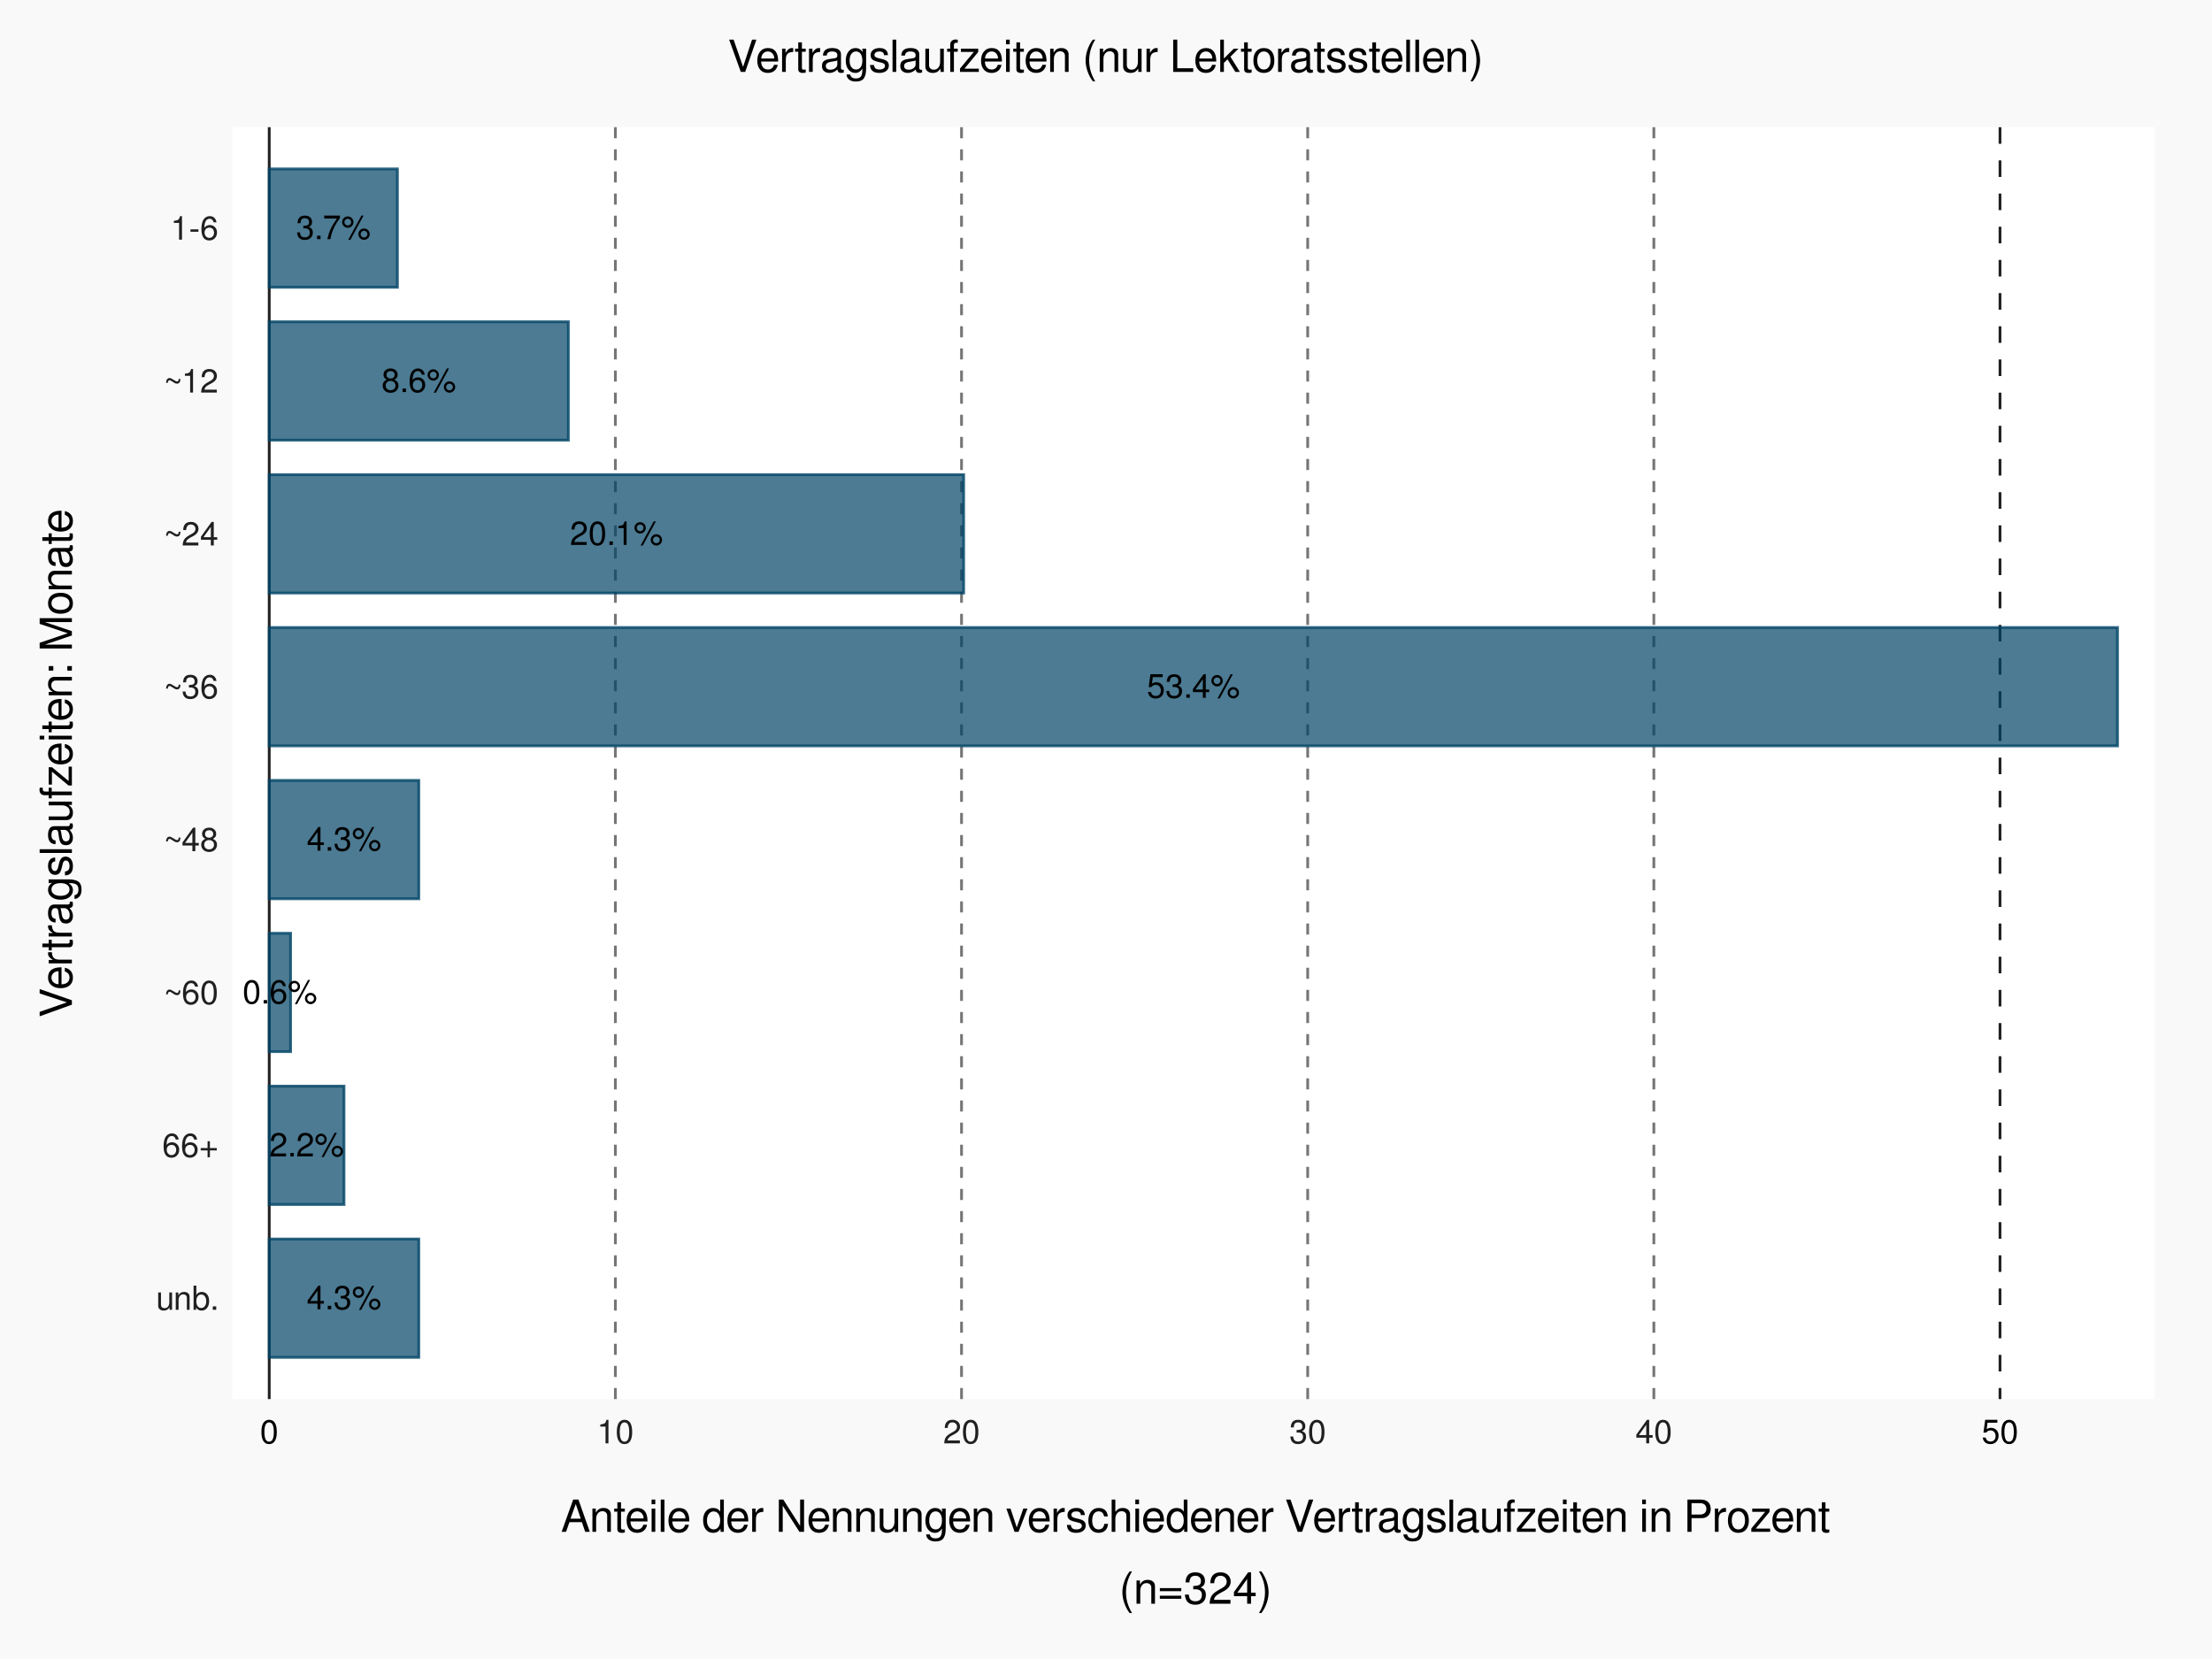
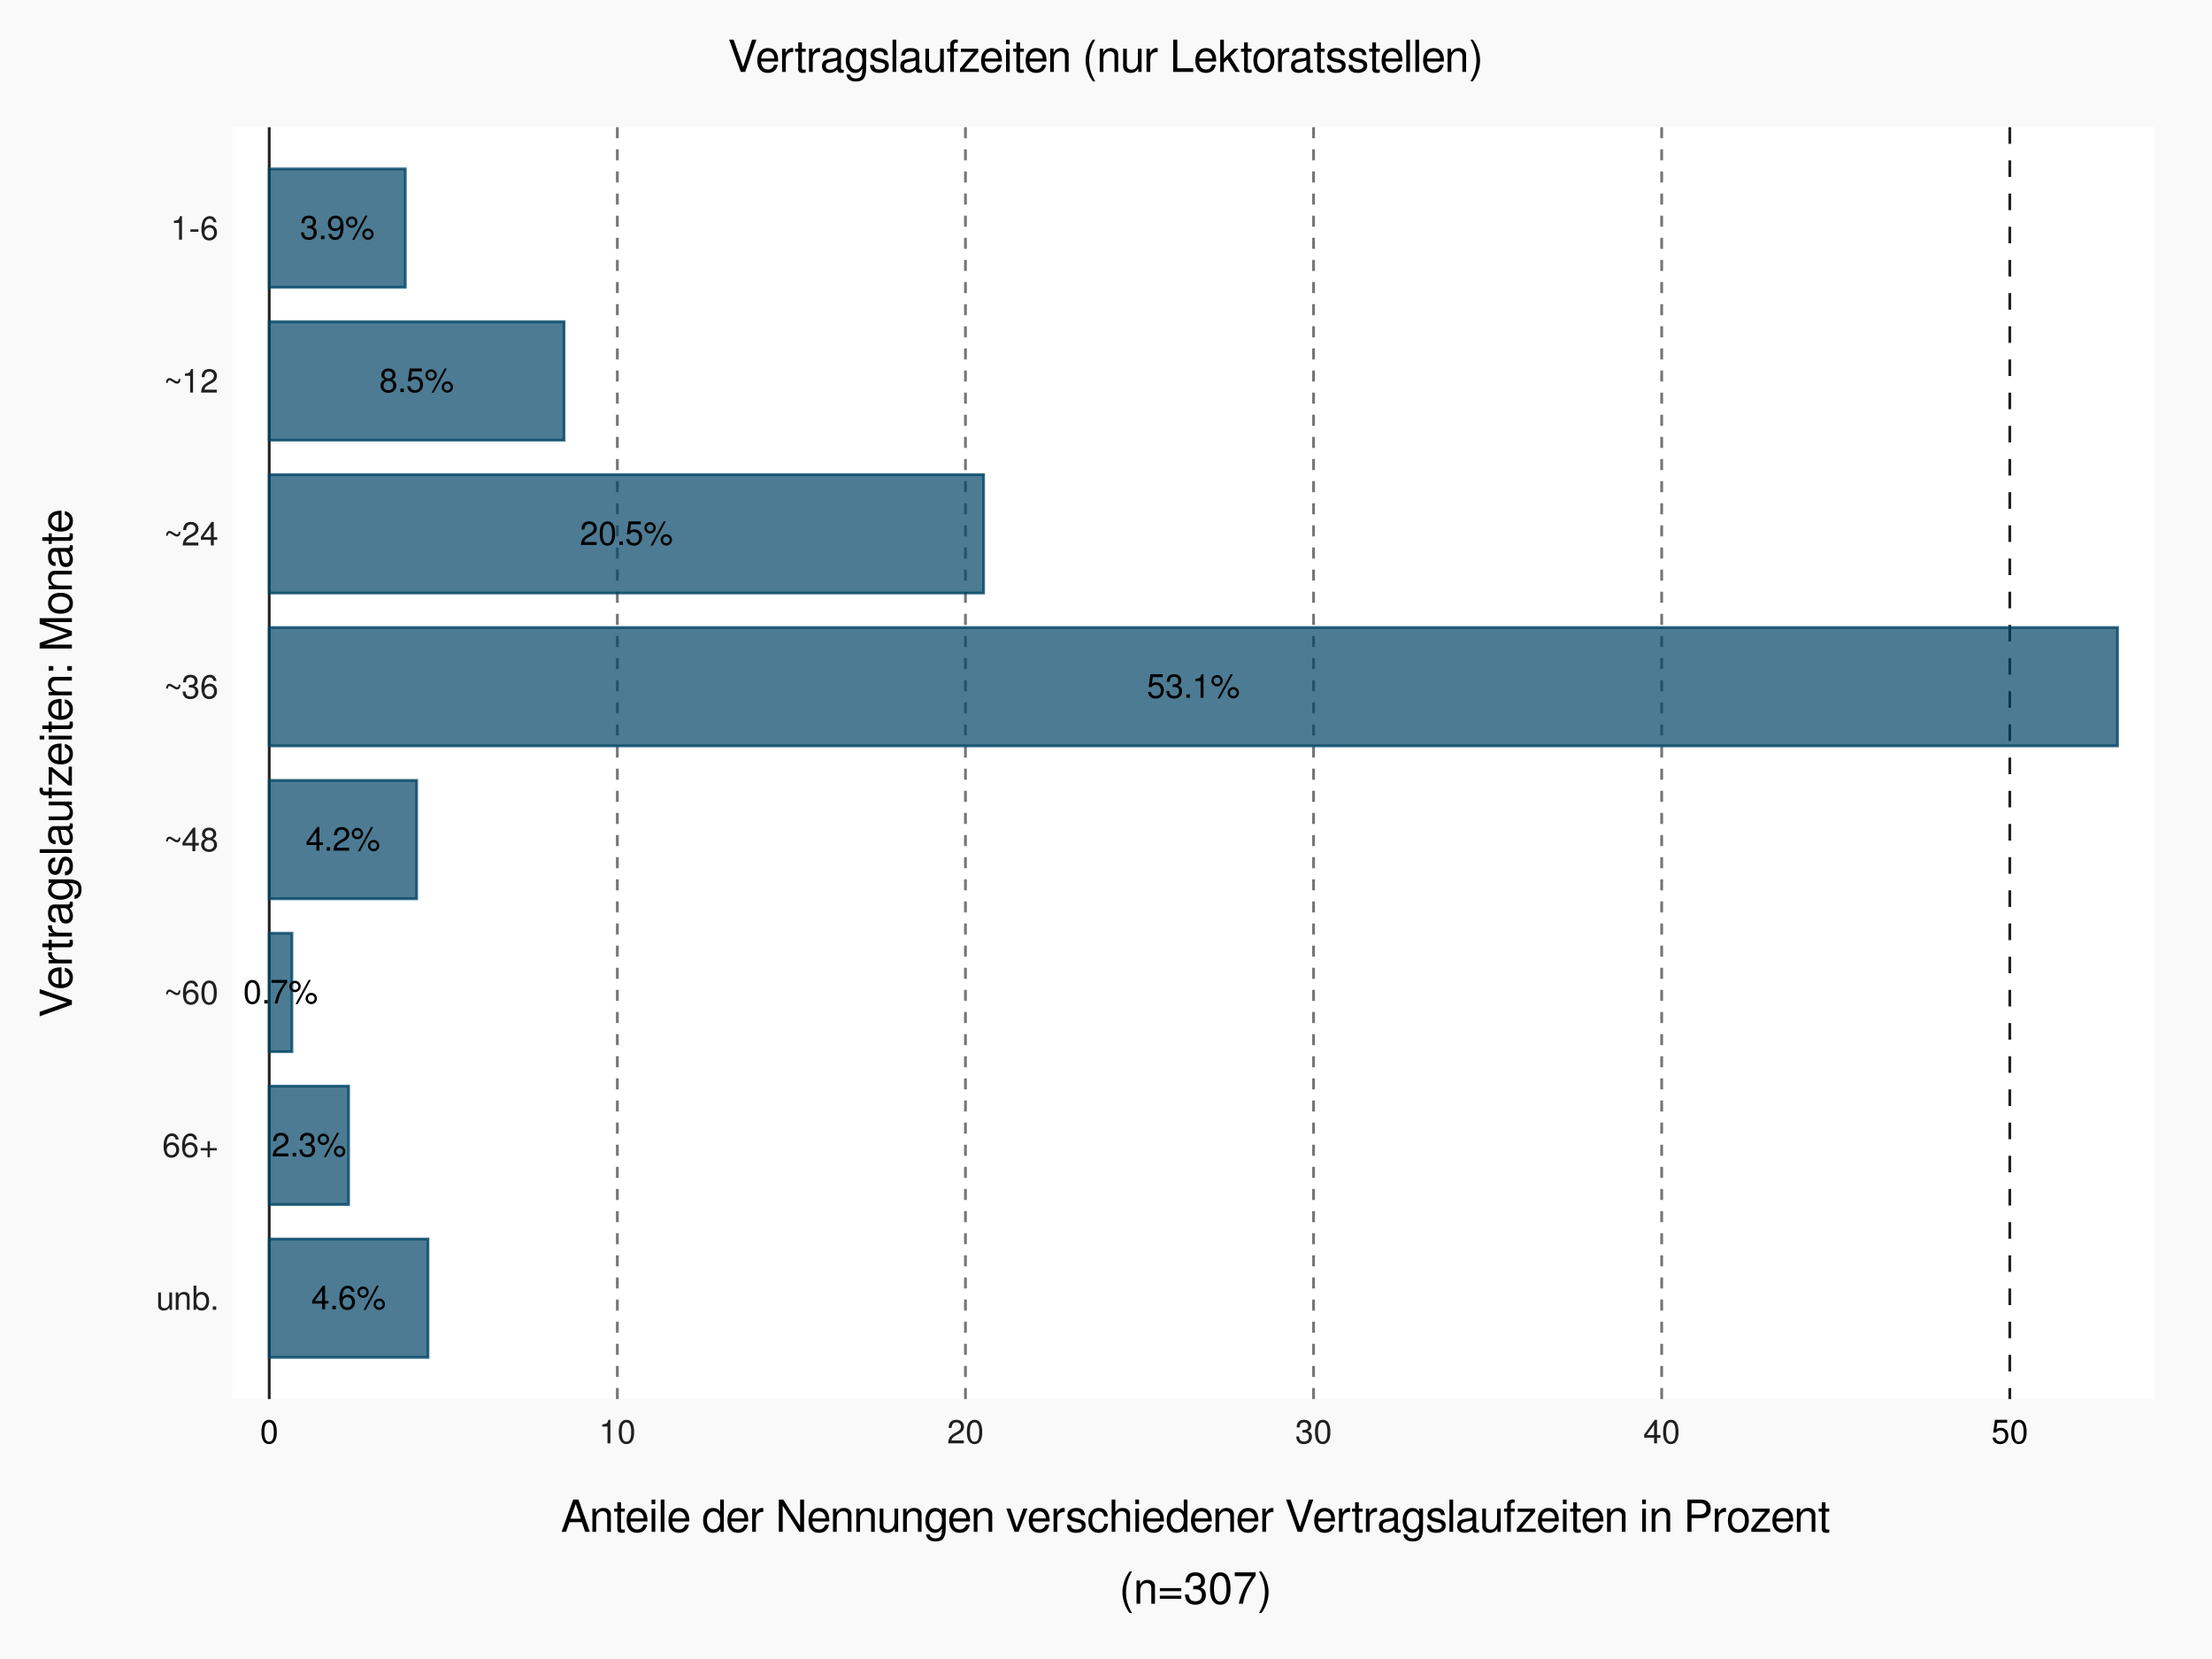
- <svg xmlns="http://www.w3.org/2000/svg" id="chart-d6ca4008-6eba-42a9-82d4-37d2cb6359fa" class="pygal-chart" viewBox="0 0 800 600">
+ <svg xmlns="http://www.w3.org/2000/svg" id="chart-9b6b967c-98e9-42ee-93b4-7c6973561c10" class="pygal-chart" viewBox="0 0 800 600">
  <defs>
-     <style type="text/css">#chart-d6ca4008-6eba-42a9-82d4-37d2cb6359fa{-webkit-user-select:none;-webkit-font-smoothing:antialiased;font-family:FreeSans}#chart-d6ca4008-6eba-42a9-82d4-37d2cb6359fa .title{font-family:FreeSans;font-size:16px}#chart-d6ca4008-6eba-42a9-82d4-37d2cb6359fa .legends .legend text{font-family:FreeSans;font-size:14px}#chart-d6ca4008-6eba-42a9-82d4-37d2cb6359fa .axis text{font-family:FreeSans;font-size:12px}#chart-d6ca4008-6eba-42a9-82d4-37d2cb6359fa .axis text.major{font-family:FreeSans;font-size:12px}#chart-d6ca4008-6eba-42a9-82d4-37d2cb6359fa .text-overlay text.value{font-family:FreeSans;font-size:12px}#chart-d6ca4008-6eba-42a9-82d4-37d2cb6359fa .text-overlay text.label{font-family:FreeSans;font-size:12px}#chart-d6ca4008-6eba-42a9-82d4-37d2cb6359fa .tooltip{font-family:FreeSans;font-size:14px}#chart-d6ca4008-6eba-42a9-82d4-37d2cb6359fa text.no_data{font-family:FreeSans;font-size:64px}
- #chart-d6ca4008-6eba-42a9-82d4-37d2cb6359fa{background-color:rgba(249,249,249,1)}#chart-d6ca4008-6eba-42a9-82d4-37d2cb6359fa path,#chart-d6ca4008-6eba-42a9-82d4-37d2cb6359fa line,#chart-d6ca4008-6eba-42a9-82d4-37d2cb6359fa rect,#chart-d6ca4008-6eba-42a9-82d4-37d2cb6359fa circle{-webkit-transition:150ms;-moz-transition:150ms;transition:150ms}#chart-d6ca4008-6eba-42a9-82d4-37d2cb6359fa .graph &gt; .background{fill:rgba(249,249,249,1)}#chart-d6ca4008-6eba-42a9-82d4-37d2cb6359fa .plot &gt; .background{fill:rgba(255,255,255,1)}#chart-d6ca4008-6eba-42a9-82d4-37d2cb6359fa .graph{fill:rgba(0,0,0,.87)}#chart-d6ca4008-6eba-42a9-82d4-37d2cb6359fa text.no_data{fill:rgba(0,0,0,1)}#chart-d6ca4008-6eba-42a9-82d4-37d2cb6359fa .title{fill:rgba(0,0,0,1)}#chart-d6ca4008-6eba-42a9-82d4-37d2cb6359fa .legends .legend text{fill:rgba(0,0,0,.87)}#chart-d6ca4008-6eba-42a9-82d4-37d2cb6359fa .legends .legend:hover text{fill:rgba(0,0,0,1)}#chart-d6ca4008-6eba-42a9-82d4-37d2cb6359fa .axis .line{stroke:rgba(0,0,0,1)}#chart-d6ca4008-6eba-42a9-82d4-37d2cb6359fa .axis .guide.line{stroke:rgba(0,0,0,.54)}#chart-d6ca4008-6eba-42a9-82d4-37d2cb6359fa .axis .major.line{stroke:rgba(0,0,0,.87)}#chart-d6ca4008-6eba-42a9-82d4-37d2cb6359fa .axis text.major{fill:rgba(0,0,0,1)}#chart-d6ca4008-6eba-42a9-82d4-37d2cb6359fa .axis.y .guides:hover .guide.line,#chart-d6ca4008-6eba-42a9-82d4-37d2cb6359fa .line-graph .axis.x .guides:hover .guide.line,#chart-d6ca4008-6eba-42a9-82d4-37d2cb6359fa .stackedline-graph .axis.x .guides:hover .guide.line,#chart-d6ca4008-6eba-42a9-82d4-37d2cb6359fa .xy-graph .axis.x .guides:hover .guide.line{stroke:rgba(0,0,0,1)}#chart-d6ca4008-6eba-42a9-82d4-37d2cb6359fa .axis .guides:hover text{fill:rgba(0,0,0,1)}#chart-d6ca4008-6eba-42a9-82d4-37d2cb6359fa .reactive{fill-opacity:.7;stroke-opacity:.8}#chart-d6ca4008-6eba-42a9-82d4-37d2cb6359fa .ci{stroke:rgba(0,0,0,.87)}#chart-d6ca4008-6eba-42a9-82d4-37d2cb6359fa .reactive.active,#chart-d6ca4008-6eba-42a9-82d4-37d2cb6359fa .active .reactive{fill-opacity:.8;stroke-opacity:.9;stroke-width:4}#chart-d6ca4008-6eba-42a9-82d4-37d2cb6359fa .ci .reactive.active{stroke-width:1.5}#chart-d6ca4008-6eba-42a9-82d4-37d2cb6359fa .series text{fill:rgba(0,0,0,1)}#chart-d6ca4008-6eba-42a9-82d4-37d2cb6359fa .tooltip rect{fill:rgba(255,255,255,1);stroke:rgba(0,0,0,1);-webkit-transition:opacity 150ms;-moz-transition:opacity 150ms;transition:opacity 150ms}#chart-d6ca4008-6eba-42a9-82d4-37d2cb6359fa .tooltip .label{fill:rgba(0,0,0,.87)}#chart-d6ca4008-6eba-42a9-82d4-37d2cb6359fa .tooltip .label{fill:rgba(0,0,0,.87)}#chart-d6ca4008-6eba-42a9-82d4-37d2cb6359fa .tooltip .legend{font-size:.8em;fill:rgba(0,0,0,.54)}#chart-d6ca4008-6eba-42a9-82d4-37d2cb6359fa .tooltip .x_label{font-size:.6em;fill:rgba(0,0,0,1)}#chart-d6ca4008-6eba-42a9-82d4-37d2cb6359fa .tooltip .xlink{font-size:.5em;text-decoration:underline}#chart-d6ca4008-6eba-42a9-82d4-37d2cb6359fa .tooltip .value{font-size:1.5em}#chart-d6ca4008-6eba-42a9-82d4-37d2cb6359fa .bound{font-size:.5em}#chart-d6ca4008-6eba-42a9-82d4-37d2cb6359fa .max-value{font-size:.75em;fill:rgba(0,0,0,.54)}#chart-d6ca4008-6eba-42a9-82d4-37d2cb6359fa .map-element{fill:rgba(255,255,255,1);stroke:rgba(0,0,0,.54) !important}#chart-d6ca4008-6eba-42a9-82d4-37d2cb6359fa .map-element .reactive{fill-opacity:inherit;stroke-opacity:inherit}#chart-d6ca4008-6eba-42a9-82d4-37d2cb6359fa .color-0,#chart-d6ca4008-6eba-42a9-82d4-37d2cb6359fa .color-0 a:visited{stroke:#004466;fill:#004466}#chart-d6ca4008-6eba-42a9-82d4-37d2cb6359fa .text-overlay .color-0 text{fill:black}
- #chart-d6ca4008-6eba-42a9-82d4-37d2cb6359fa text.no_data{text-anchor:middle}#chart-d6ca4008-6eba-42a9-82d4-37d2cb6359fa .guide.line{fill:none}#chart-d6ca4008-6eba-42a9-82d4-37d2cb6359fa .centered{text-anchor:middle}#chart-d6ca4008-6eba-42a9-82d4-37d2cb6359fa .title{text-anchor:middle}#chart-d6ca4008-6eba-42a9-82d4-37d2cb6359fa .legends .legend text{fill-opacity:1}#chart-d6ca4008-6eba-42a9-82d4-37d2cb6359fa .axis.x text{text-anchor:middle}#chart-d6ca4008-6eba-42a9-82d4-37d2cb6359fa .axis.x:not(.web) text[transform]{text-anchor:start}#chart-d6ca4008-6eba-42a9-82d4-37d2cb6359fa .axis.x:not(.web) text[transform].backwards{text-anchor:end}#chart-d6ca4008-6eba-42a9-82d4-37d2cb6359fa .axis.y text{text-anchor:end}#chart-d6ca4008-6eba-42a9-82d4-37d2cb6359fa .axis.y text[transform].backwards{text-anchor:start}#chart-d6ca4008-6eba-42a9-82d4-37d2cb6359fa .axis.y2 text{text-anchor:start}#chart-d6ca4008-6eba-42a9-82d4-37d2cb6359fa .axis.y2 text[transform].backwards{text-anchor:end}#chart-d6ca4008-6eba-42a9-82d4-37d2cb6359fa .axis .guide.line{stroke-dasharray:4,4}#chart-d6ca4008-6eba-42a9-82d4-37d2cb6359fa .axis .major.guide.line{stroke-dasharray:6,6}#chart-d6ca4008-6eba-42a9-82d4-37d2cb6359fa .horizontal .axis.y .guide.line,#chart-d6ca4008-6eba-42a9-82d4-37d2cb6359fa .horizontal .axis.y2 .guide.line,#chart-d6ca4008-6eba-42a9-82d4-37d2cb6359fa .vertical .axis.x .guide.line{opacity:0}#chart-d6ca4008-6eba-42a9-82d4-37d2cb6359fa .horizontal .axis.always_show .guide.line,#chart-d6ca4008-6eba-42a9-82d4-37d2cb6359fa .vertical .axis.always_show .guide.line{opacity:1 !important}#chart-d6ca4008-6eba-42a9-82d4-37d2cb6359fa .axis.y .guides:hover .guide.line,#chart-d6ca4008-6eba-42a9-82d4-37d2cb6359fa .axis.y2 .guides:hover .guide.line,#chart-d6ca4008-6eba-42a9-82d4-37d2cb6359fa .axis.x .guides:hover .guide.line{opacity:1}#chart-d6ca4008-6eba-42a9-82d4-37d2cb6359fa .axis .guides:hover text{opacity:1}#chart-d6ca4008-6eba-42a9-82d4-37d2cb6359fa .nofill{fill:none}#chart-d6ca4008-6eba-42a9-82d4-37d2cb6359fa .subtle-fill{fill-opacity:.2}#chart-d6ca4008-6eba-42a9-82d4-37d2cb6359fa .dot{stroke-width:1px;fill-opacity:1}#chart-d6ca4008-6eba-42a9-82d4-37d2cb6359fa .dot.active{stroke-width:5px}#chart-d6ca4008-6eba-42a9-82d4-37d2cb6359fa .dot.negative{fill:transparent}#chart-d6ca4008-6eba-42a9-82d4-37d2cb6359fa text,#chart-d6ca4008-6eba-42a9-82d4-37d2cb6359fa tspan{stroke:none !important}#chart-d6ca4008-6eba-42a9-82d4-37d2cb6359fa .series text.active{opacity:1}#chart-d6ca4008-6eba-42a9-82d4-37d2cb6359fa .tooltip rect{fill-opacity:.95;stroke-width:.5}#chart-d6ca4008-6eba-42a9-82d4-37d2cb6359fa .tooltip text{fill-opacity:1}#chart-d6ca4008-6eba-42a9-82d4-37d2cb6359fa .showable{visibility:hidden}#chart-d6ca4008-6eba-42a9-82d4-37d2cb6359fa .showable.shown{visibility:visible}#chart-d6ca4008-6eba-42a9-82d4-37d2cb6359fa .gauge-background{fill:rgba(229,229,229,1);stroke:none}#chart-d6ca4008-6eba-42a9-82d4-37d2cb6359fa .bg-lines{stroke:rgba(249,249,249,1);stroke-width:2px}</style>
+     <style type="text/css">#chart-9b6b967c-98e9-42ee-93b4-7c6973561c10{-webkit-user-select:none;-webkit-font-smoothing:antialiased;font-family:FreeSans}#chart-9b6b967c-98e9-42ee-93b4-7c6973561c10 .title{font-family:FreeSans;font-size:16px}#chart-9b6b967c-98e9-42ee-93b4-7c6973561c10 .legends .legend text{font-family:FreeSans;font-size:14px}#chart-9b6b967c-98e9-42ee-93b4-7c6973561c10 .axis text{font-family:FreeSans;font-size:12px}#chart-9b6b967c-98e9-42ee-93b4-7c6973561c10 .axis text.major{font-family:FreeSans;font-size:12px}#chart-9b6b967c-98e9-42ee-93b4-7c6973561c10 .text-overlay text.value{font-family:FreeSans;font-size:12px}#chart-9b6b967c-98e9-42ee-93b4-7c6973561c10 .text-overlay text.label{font-family:FreeSans;font-size:12px}#chart-9b6b967c-98e9-42ee-93b4-7c6973561c10 .tooltip{font-family:FreeSans;font-size:14px}#chart-9b6b967c-98e9-42ee-93b4-7c6973561c10 text.no_data{font-family:FreeSans;font-size:64px}
+ #chart-9b6b967c-98e9-42ee-93b4-7c6973561c10{background-color:rgba(249,249,249,1)}#chart-9b6b967c-98e9-42ee-93b4-7c6973561c10 path,#chart-9b6b967c-98e9-42ee-93b4-7c6973561c10 line,#chart-9b6b967c-98e9-42ee-93b4-7c6973561c10 rect,#chart-9b6b967c-98e9-42ee-93b4-7c6973561c10 circle{-webkit-transition:150ms;-moz-transition:150ms;transition:150ms}#chart-9b6b967c-98e9-42ee-93b4-7c6973561c10 .graph &gt; .background{fill:rgba(249,249,249,1)}#chart-9b6b967c-98e9-42ee-93b4-7c6973561c10 .plot &gt; .background{fill:rgba(255,255,255,1)}#chart-9b6b967c-98e9-42ee-93b4-7c6973561c10 .graph{fill:rgba(0,0,0,.87)}#chart-9b6b967c-98e9-42ee-93b4-7c6973561c10 text.no_data{fill:rgba(0,0,0,1)}#chart-9b6b967c-98e9-42ee-93b4-7c6973561c10 .title{fill:rgba(0,0,0,1)}#chart-9b6b967c-98e9-42ee-93b4-7c6973561c10 .legends .legend text{fill:rgba(0,0,0,.87)}#chart-9b6b967c-98e9-42ee-93b4-7c6973561c10 .legends .legend:hover text{fill:rgba(0,0,0,1)}#chart-9b6b967c-98e9-42ee-93b4-7c6973561c10 .axis .line{stroke:rgba(0,0,0,1)}#chart-9b6b967c-98e9-42ee-93b4-7c6973561c10 .axis .guide.line{stroke:rgba(0,0,0,.54)}#chart-9b6b967c-98e9-42ee-93b4-7c6973561c10 .axis .major.line{stroke:rgba(0,0,0,.87)}#chart-9b6b967c-98e9-42ee-93b4-7c6973561c10 .axis text.major{fill:rgba(0,0,0,1)}#chart-9b6b967c-98e9-42ee-93b4-7c6973561c10 .axis.y .guides:hover .guide.line,#chart-9b6b967c-98e9-42ee-93b4-7c6973561c10 .line-graph .axis.x .guides:hover .guide.line,#chart-9b6b967c-98e9-42ee-93b4-7c6973561c10 .stackedline-graph .axis.x .guides:hover .guide.line,#chart-9b6b967c-98e9-42ee-93b4-7c6973561c10 .xy-graph .axis.x .guides:hover .guide.line{stroke:rgba(0,0,0,1)}#chart-9b6b967c-98e9-42ee-93b4-7c6973561c10 .axis .guides:hover text{fill:rgba(0,0,0,1)}#chart-9b6b967c-98e9-42ee-93b4-7c6973561c10 .reactive{fill-opacity:.7;stroke-opacity:.8}#chart-9b6b967c-98e9-42ee-93b4-7c6973561c10 .ci{stroke:rgba(0,0,0,.87)}#chart-9b6b967c-98e9-42ee-93b4-7c6973561c10 .reactive.active,#chart-9b6b967c-98e9-42ee-93b4-7c6973561c10 .active .reactive{fill-opacity:.8;stroke-opacity:.9;stroke-width:4}#chart-9b6b967c-98e9-42ee-93b4-7c6973561c10 .ci .reactive.active{stroke-width:1.5}#chart-9b6b967c-98e9-42ee-93b4-7c6973561c10 .series text{fill:rgba(0,0,0,1)}#chart-9b6b967c-98e9-42ee-93b4-7c6973561c10 .tooltip rect{fill:rgba(255,255,255,1);stroke:rgba(0,0,0,1);-webkit-transition:opacity 150ms;-moz-transition:opacity 150ms;transition:opacity 150ms}#chart-9b6b967c-98e9-42ee-93b4-7c6973561c10 .tooltip .label{fill:rgba(0,0,0,.87)}#chart-9b6b967c-98e9-42ee-93b4-7c6973561c10 .tooltip .label{fill:rgba(0,0,0,.87)}#chart-9b6b967c-98e9-42ee-93b4-7c6973561c10 .tooltip .legend{font-size:.8em;fill:rgba(0,0,0,.54)}#chart-9b6b967c-98e9-42ee-93b4-7c6973561c10 .tooltip .x_label{font-size:.6em;fill:rgba(0,0,0,1)}#chart-9b6b967c-98e9-42ee-93b4-7c6973561c10 .tooltip .xlink{font-size:.5em;text-decoration:underline}#chart-9b6b967c-98e9-42ee-93b4-7c6973561c10 .tooltip .value{font-size:1.5em}#chart-9b6b967c-98e9-42ee-93b4-7c6973561c10 .bound{font-size:.5em}#chart-9b6b967c-98e9-42ee-93b4-7c6973561c10 .max-value{font-size:.75em;fill:rgba(0,0,0,.54)}#chart-9b6b967c-98e9-42ee-93b4-7c6973561c10 .map-element{fill:rgba(255,255,255,1);stroke:rgba(0,0,0,.54) !important}#chart-9b6b967c-98e9-42ee-93b4-7c6973561c10 .map-element .reactive{fill-opacity:inherit;stroke-opacity:inherit}#chart-9b6b967c-98e9-42ee-93b4-7c6973561c10 .color-0,#chart-9b6b967c-98e9-42ee-93b4-7c6973561c10 .color-0 a:visited{stroke:#004466;fill:#004466}#chart-9b6b967c-98e9-42ee-93b4-7c6973561c10 .text-overlay .color-0 text{fill:black}
+ #chart-9b6b967c-98e9-42ee-93b4-7c6973561c10 text.no_data{text-anchor:middle}#chart-9b6b967c-98e9-42ee-93b4-7c6973561c10 .guide.line{fill:none}#chart-9b6b967c-98e9-42ee-93b4-7c6973561c10 .centered{text-anchor:middle}#chart-9b6b967c-98e9-42ee-93b4-7c6973561c10 .title{text-anchor:middle}#chart-9b6b967c-98e9-42ee-93b4-7c6973561c10 .legends .legend text{fill-opacity:1}#chart-9b6b967c-98e9-42ee-93b4-7c6973561c10 .axis.x text{text-anchor:middle}#chart-9b6b967c-98e9-42ee-93b4-7c6973561c10 .axis.x:not(.web) text[transform]{text-anchor:start}#chart-9b6b967c-98e9-42ee-93b4-7c6973561c10 .axis.x:not(.web) text[transform].backwards{text-anchor:end}#chart-9b6b967c-98e9-42ee-93b4-7c6973561c10 .axis.y text{text-anchor:end}#chart-9b6b967c-98e9-42ee-93b4-7c6973561c10 .axis.y text[transform].backwards{text-anchor:start}#chart-9b6b967c-98e9-42ee-93b4-7c6973561c10 .axis.y2 text{text-anchor:start}#chart-9b6b967c-98e9-42ee-93b4-7c6973561c10 .axis.y2 text[transform].backwards{text-anchor:end}#chart-9b6b967c-98e9-42ee-93b4-7c6973561c10 .axis .guide.line{stroke-dasharray:4,4}#chart-9b6b967c-98e9-42ee-93b4-7c6973561c10 .axis .major.guide.line{stroke-dasharray:6,6}#chart-9b6b967c-98e9-42ee-93b4-7c6973561c10 .horizontal .axis.y .guide.line,#chart-9b6b967c-98e9-42ee-93b4-7c6973561c10 .horizontal .axis.y2 .guide.line,#chart-9b6b967c-98e9-42ee-93b4-7c6973561c10 .vertical .axis.x .guide.line{opacity:0}#chart-9b6b967c-98e9-42ee-93b4-7c6973561c10 .horizontal .axis.always_show .guide.line,#chart-9b6b967c-98e9-42ee-93b4-7c6973561c10 .vertical .axis.always_show .guide.line{opacity:1 !important}#chart-9b6b967c-98e9-42ee-93b4-7c6973561c10 .axis.y .guides:hover .guide.line,#chart-9b6b967c-98e9-42ee-93b4-7c6973561c10 .axis.y2 .guides:hover .guide.line,#chart-9b6b967c-98e9-42ee-93b4-7c6973561c10 .axis.x .guides:hover .guide.line{opacity:1}#chart-9b6b967c-98e9-42ee-93b4-7c6973561c10 .axis .guides:hover text{opacity:1}#chart-9b6b967c-98e9-42ee-93b4-7c6973561c10 .nofill{fill:none}#chart-9b6b967c-98e9-42ee-93b4-7c6973561c10 .subtle-fill{fill-opacity:.2}#chart-9b6b967c-98e9-42ee-93b4-7c6973561c10 .dot{stroke-width:1px;fill-opacity:1}#chart-9b6b967c-98e9-42ee-93b4-7c6973561c10 .dot.active{stroke-width:5px}#chart-9b6b967c-98e9-42ee-93b4-7c6973561c10 .dot.negative{fill:transparent}#chart-9b6b967c-98e9-42ee-93b4-7c6973561c10 text,#chart-9b6b967c-98e9-42ee-93b4-7c6973561c10 tspan{stroke:none !important}#chart-9b6b967c-98e9-42ee-93b4-7c6973561c10 .series text.active{opacity:1}#chart-9b6b967c-98e9-42ee-93b4-7c6973561c10 .tooltip rect{fill-opacity:.95;stroke-width:.5}#chart-9b6b967c-98e9-42ee-93b4-7c6973561c10 .tooltip text{fill-opacity:1}#chart-9b6b967c-98e9-42ee-93b4-7c6973561c10 .showable{visibility:hidden}#chart-9b6b967c-98e9-42ee-93b4-7c6973561c10 .showable.shown{visibility:visible}#chart-9b6b967c-98e9-42ee-93b4-7c6973561c10 .gauge-background{fill:rgba(229,229,229,1);stroke:none}#chart-9b6b967c-98e9-42ee-93b4-7c6973561c10 .bg-lines{stroke:rgba(249,249,249,1);stroke-width:2px}</style>
  </defs>
  <g class="graph horizontalbar-graph horizontal">
    <rect x="0" y="0" width="800" height="600" class="background" />
    <g transform="translate(84, 46)" class="plot">
      <rect x="0" y="0" width="695.2" height="460" class="background" />
      <g class="axis y">
        <g class="guides">
          <text x="-5" y="427.71" class="">unb.</text>
        </g>
        <g class="guides">
          <text x="-5" y="372.421" class="">66+</text>
        </g>
        <g class="guides">
          <text x="-5" y="317.133" class="">~60</text>
        </g>
        <g class="guides">
          <text x="-5" y="261.844" class="">~48</text>
        </g>
        <g class="guides">
          <text x="-5" y="206.556" class="">~36</text>
        </g>
        <g class="guides">
          <text x="-5" y="151.267" class="">~24</text>
        </g>
        <g class="guides">
          <text x="-5" y="95.979" class="">~12</text>
        </g>
        <g class="guides">
          <text x="-5" y="40.69" class="">1-6</text>
        </g>
      </g>
      <g class="axis x always_show">
        <g class="guides">
          <path d="M13.369 0 v460" class="axis major line" />
          <text x="13.369" y="476.0" class="major">0</text>
        </g>
        <g class="guides">
-           <path d="M138.561 0 v460" class="guide line" />
-           <text x="138.561" y="476.0" class="">10</text>
+           <path d="M139.27 0 v460" class="guide line" />
+           <text x="139.27" y="476.0" class="">10</text>
        </g>
        <g class="guides">
-           <path d="M263.753 0 v460" class="guide line" />
-           <text x="263.753" y="476.0" class="">20</text>
+           <path d="M265.17 0 v460" class="guide line" />
+           <text x="265.17" y="476.0" class="">20</text>
        </g>
        <g class="guides">
-           <path d="M388.944 0 v460" class="guide line" />
-           <text x="388.944" y="476.0" class="">30</text>
+           <path d="M391.071 0 v460" class="guide line" />
+           <text x="391.071" y="476.0" class="">30</text>
        </g>
        <g class="guides">
-           <path d="M514.136 0 v460" class="guide line" />
-           <text x="514.136" y="476.0" class="">40</text>
+           <path d="M516.971 0 v460" class="guide line" />
+           <text x="516.971" y="476.0" class="">40</text>
        </g>
        <g class="guides">
-           <path d="M639.327 0 v460" class="major guide line" />
-           <text x="639.327" y="476.0" class="major">50</text>
+           <path d="M642.871 0 v460" class="major guide line" />
+           <text x="642.871" y="476.0" class="major">50</text>
        </g>
      </g>
      <g class="series serie-0 color-0">
        <g class="bars">
          <g class="bar">
-             <rect x="13.369" y="402.102" rx="0" ry="0" width="54.095" height="42.815" class="rect reactive tooltip-trigger" />
+             <rect x="13.369" y="402.102" rx="0" ry="0" width="57.414" height="42.815" class="rect reactive tooltip-trigger" />
          </g>
          <g class="bar">
-             <rect x="13.369" y="346.813" rx="0" ry="0" width="27.048" height="42.815" class="rect reactive tooltip-trigger" />
+             <rect x="13.369" y="346.813" rx="0" ry="0" width="28.707" height="42.815" class="rect reactive tooltip-trigger" />
          </g>
          <g class="bar">
-             <rect x="13.369" y="291.525" rx="0" ry="0" width="7.728" height="42.815" class="rect reactive tooltip-trigger" />
+             <rect x="13.369" y="291.525" rx="0" ry="0" width="8.202" height="42.815" class="rect reactive tooltip-trigger" />
          </g>
          <g class="bar">
-             <rect x="13.369" y="236.237" rx="0" ry="0" width="54.095" height="42.815" class="rect reactive tooltip-trigger" />
+             <rect x="13.369" y="236.237" rx="0" ry="0" width="53.313" height="42.815" class="rect reactive tooltip-trigger" />
          </g>
          <g class="bar">
            <rect x="13.369" y="180.948" rx="0" ry="0" width="668.462" height="42.815" class="rect reactive tooltip-trigger" />
          </g>
          <g class="bar">
-             <rect x="13.369" y="125.66" rx="0" ry="0" width="251.156" height="42.815" class="rect reactive tooltip-trigger" />
+             <rect x="13.369" y="125.66" rx="0" ry="0" width="258.362" height="42.815" class="rect reactive tooltip-trigger" />
          </g>
          <g class="bar">
-             <rect x="13.369" y="70.371" rx="0" ry="0" width="108.19" height="42.815" class="rect reactive tooltip-trigger" />
+             <rect x="13.369" y="70.371" rx="0" ry="0" width="106.626" height="42.815" class="rect reactive tooltip-trigger" />
          </g>
          <g class="bar">
-             <rect x="13.369" y="15.083" rx="0" ry="0" width="46.367" height="42.815" class="rect reactive tooltip-trigger" />
+             <rect x="13.369" y="15.083" rx="0" ry="0" width="49.212" height="42.815" class="rect reactive tooltip-trigger" />
          </g>
        </g>
      </g>
    </g>
    <g class="titles">
      <text x="400.0" y="26" class="title plot_title">Vertragslaufzeiten (nur Lektoratsstellen)</text>
      <text x="432.4" y="554" class="title">Anteile der Nennungen verschiedener Vertragslaufzeiten in Prozent</text>
-       <text x="432.4" y="580" class="title">(n=324)</text>
+       <text x="432.4" y="580" class="title">(n=307)</text>
      <text x="0" y="302.0" class="title" transform="rotate(-90 0 276)">Vertragslaufzeiten: Monate</text>
    </g>
    <g transform="translate(84, 46)" class="plot overlay">
      <g class="series serie-0 color-0" />
    </g>
    <g transform="translate(84, 46)" class="plot text-overlay">
      <g class="series serie-0 color-0">
-         <text text-anchor="middle" x="40.417" y="427.51" class="value">4.3%</text>
-         <text text-anchor="middle" x="26.893" y="372.221" class="value">2.2%</text>
-         <text text-anchor="middle" x="17.233" y="316.933" class="value">0.6%</text>
-         <text text-anchor="middle" x="40.417" y="261.644" class="value">4.3%</text>
-         <text text-anchor="middle" x="347.6" y="206.356" class="value">53.4%</text>
-         <text text-anchor="middle" x="138.947" y="151.067" class="value">20.1%</text>
-         <text text-anchor="middle" x="67.464" y="95.779" class="value">8.6%</text>
-         <text text-anchor="middle" x="36.553" y="40.49" class="value">3.7%</text>
+         <text text-anchor="middle" x="42.076" y="427.51" class="value">4.6%</text>
+         <text text-anchor="middle" x="27.723" y="372.221" class="value">2.3%</text>
+         <text text-anchor="middle" x="17.47" y="316.933" class="value">0.7%</text>
+         <text text-anchor="middle" x="40.026" y="261.644" class="value">4.2%</text>
+         <text text-anchor="middle" x="347.6" y="206.356" class="value">53.1%</text>
+         <text text-anchor="middle" x="142.55" y="151.067" class="value">20.5%</text>
+         <text text-anchor="middle" x="66.682" y="95.779" class="value">8.5%</text>
+         <text text-anchor="middle" x="37.975" y="40.49" class="value">3.9%</text>
      </g>
    </g>
    <g transform="translate(84, 46)" class="plot tooltip-overlay">
      <g transform="translate(0 0)" style="opacity: 0" class="tooltip">
        <rect rx="0" ry="0" width="0" height="0" class="tooltip-box" />
        <g class="text" />
      </g>
    </g>
  </g>
</svg>
